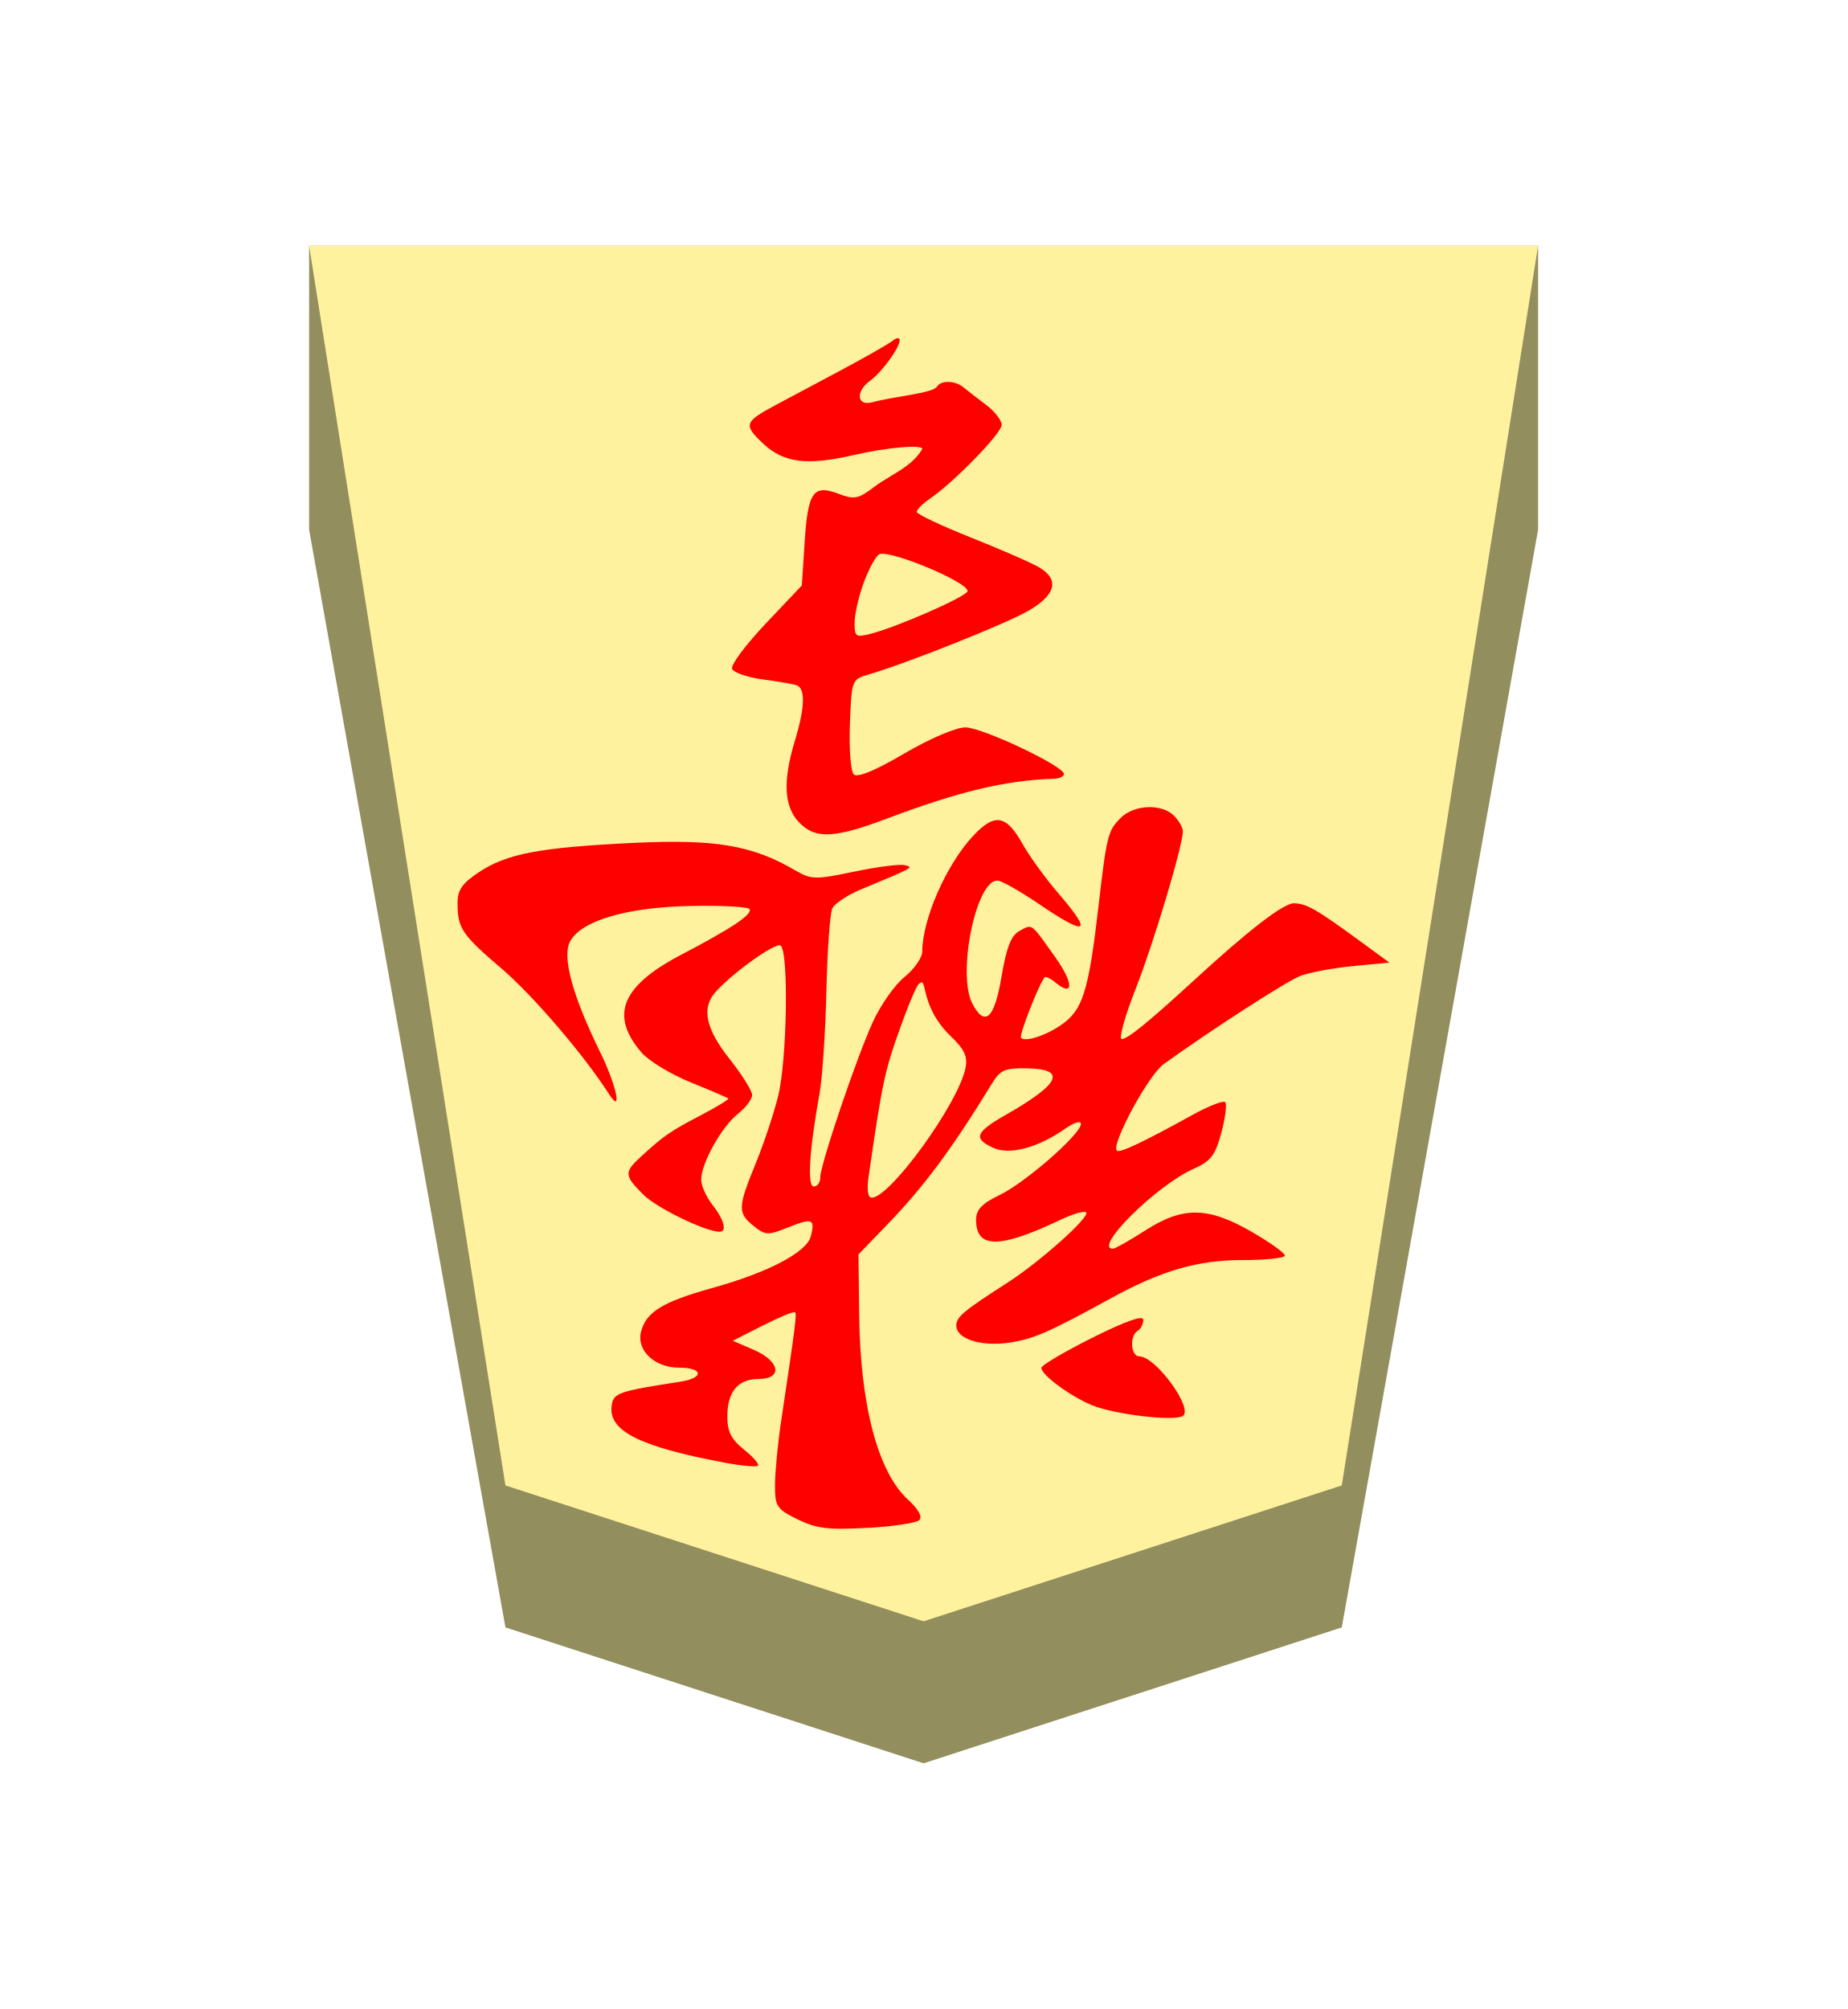
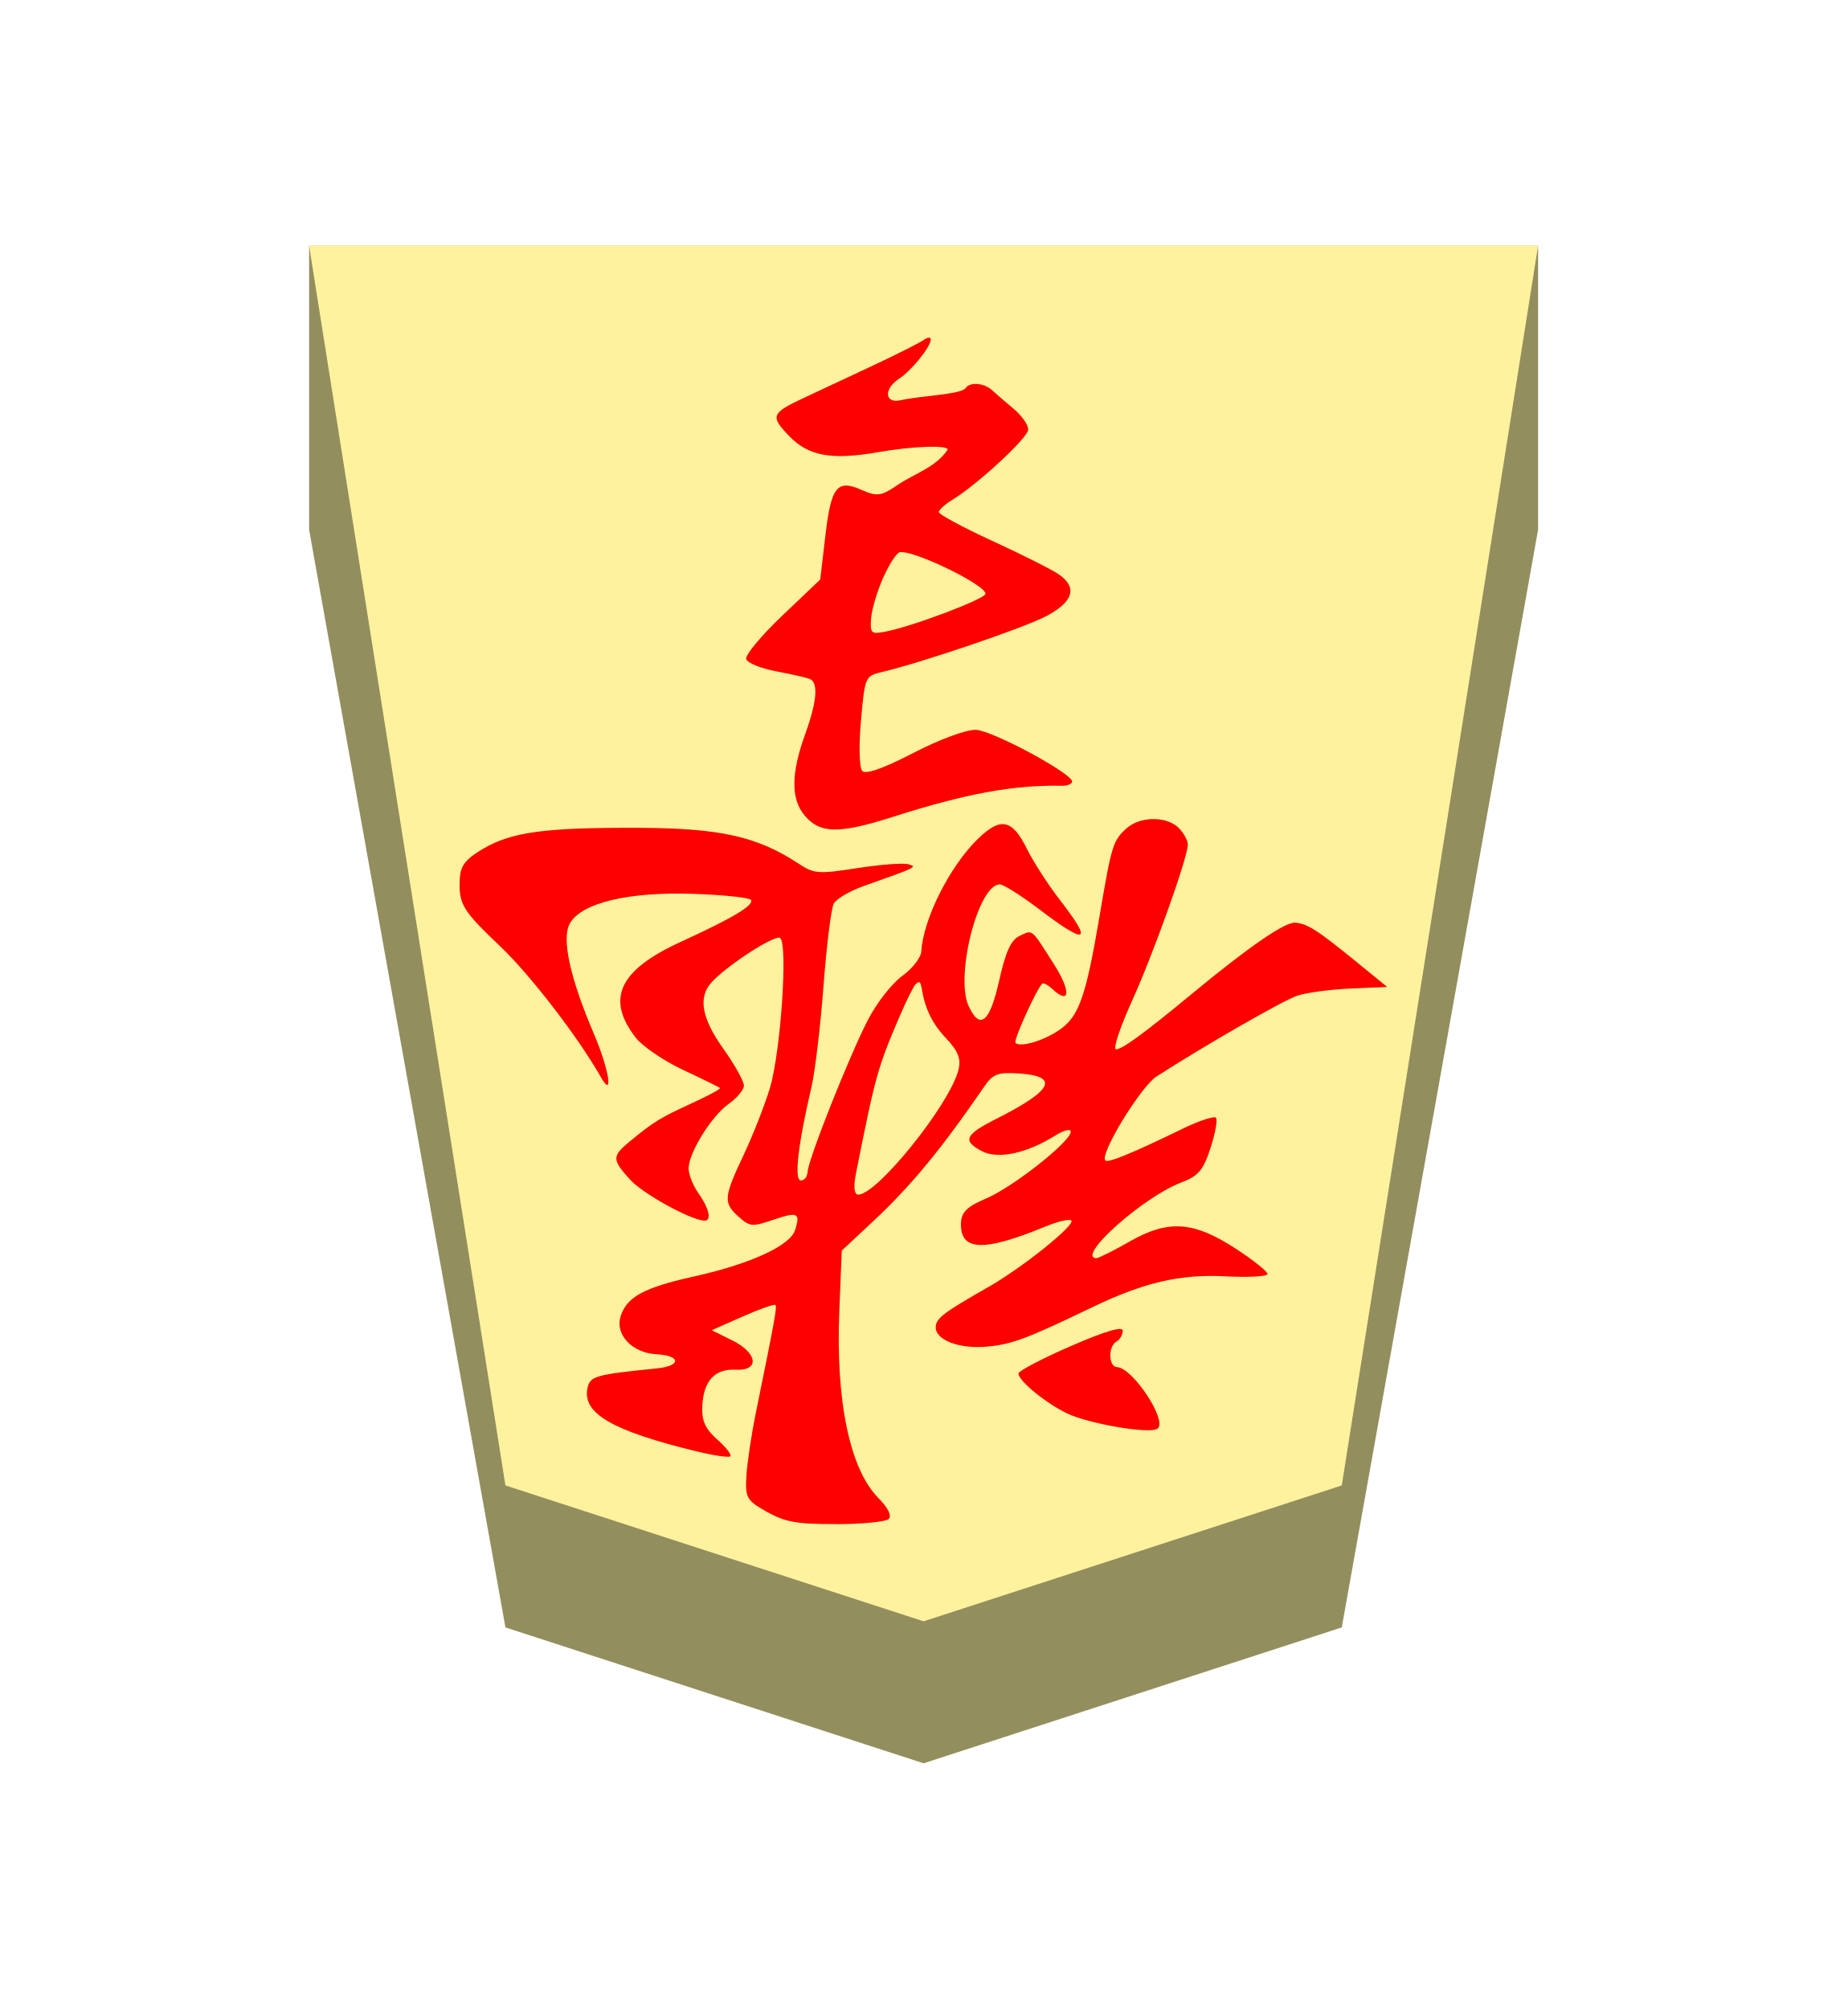
<svg xmlns="http://www.w3.org/2000/svg" viewBox="-1.542 -1.677 41.634 45.274" version="1.1" id="svg1" xml:space="preserve">
  <defs id="defs1" />
  <g id="layer1" transform="rotate(180,62.1375,101.93)">
    <path style="fill:#938e5e;fill-opacity:1;fill-rule:evenodd;stroke:none;stroke-width:0.982;stroke-linecap:round;stroke-linejoin:round;stroke-dasharray:none;stroke-opacity:1;paint-order:stroke fill markers" d="m 118.85,200 v -6.4 L 114.425,168.862 105,165.8 95.575,168.862 91.15,193.6 l 2e-6,6.4 z" id="path12" />
    <path style="display:inline;fill:#fff29e;fill-opacity:1;fill-rule:evenodd;stroke:none;stroke-width:0.373;stroke-linecap:round;stroke-linejoin:round;paint-order:stroke fill markers" d="m 105,169 9.425,3.062 L 118.85,200 H 91.15 l 4.425,-27.938 z" id="path13" />
-     <path id="path7" style="fill:#ff0000;fill-opacity:1;stroke-width:0.483" d="m 106.276,171.104 c -0.581,0.032 -1.111,0.111 -1.178,0.176 -0.077,0.074 0.019,0.247 0.259,0.467 0.673,0.617 1.071,2.129 1.095,4.149 l 0.016,1.372 -0.648,0.671 c -0.831,0.86 -1.463,1.712 -2.366,3.188 -0.182,0.298 -0.293,0.345 -0.787,0.335 -0.901,-0.018 -0.751,-0.346 0.479,-1.048 0.69,-0.394 0.743,-0.534 0.281,-0.745 -0.369,-0.168 -1.006,0.003 -1.622,0.435 -0.195,0.137 -0.351,0.184 -0.351,0.105 0,-0.228 1.249,-1.321 1.83,-1.601 0.404,-0.195 0.533,-0.331 0.533,-0.561 0,-0.654 -0.526,-0.653 -1.906,0.003 -0.276,0.131 -0.534,0.205 -0.575,0.164 -0.096,-0.097 1.045,-1.116 1.778,-1.586 0.987,-0.634 1.149,-0.77 1.149,-0.964 0,-0.3 -0.557,-0.479 -1.194,-0.384 -0.548,0.082 -0.885,0.229 -2.291,1 -1.137,0.624 -1.954,0.861 -2.968,0.861 -0.524,0 -0.953,0.045 -0.953,0.101 0,0.055 0.33,0.293 0.734,0.527 0.992,0.576 1.56,0.586 2.408,0.042 0.356,-0.228 0.685,-0.415 0.732,-0.415 0.462,0 -0.98,1.43 -1.817,1.801 -0.388,0.172 -0.488,0.303 -0.625,0.815 -0.09,0.336 -0.129,0.645 -0.086,0.687 0.042,0.042 0.374,-0.087 0.738,-0.288 1.133,-0.625 1.642,-0.865 1.703,-0.804 0.136,0.136 -0.711,1.702 -1.054,1.949 -1.061,0.764 -2.748,1.854 -3.069,1.983 -0.201,0.081 -0.738,0.182 -1.192,0.226 l -0.827,0.079 0.698,0.511 c 0.946,0.692 1.171,0.82 1.453,0.826 0.232,0.004 1.019,-0.602 2.248,-1.732 1.025,-0.942 1.5,-1.328 1.633,-1.328 0.072,0 -0.067,0.503 -0.308,1.117 -0.414,1.055 -1.069,3.239 -1.069,3.566 -4.8e-5,0.083 0.09,0.241 0.201,0.351 0.278,0.278 0.898,0.251 1.201,-0.051 0.287,-0.287 0.315,-0.401 0.498,-1.983 0.206,-1.781 0.337,-2.259 0.712,-2.581 0.332,-0.286 0.919,-0.507 1.035,-0.391 0.051,0.051 -0.405,1.218 -0.532,1.362 -0.024,0.028 -0.13,-0.021 -0.234,-0.108 -0.422,-0.35 -0.428,-0.032 -0.011,0.555 0.568,0.798 0.514,0.759 0.811,0.6 0.189,-0.101 0.293,-0.366 0.406,-1.032 0.16,-0.947 0.37,-1.143 0.654,-0.612 0.353,0.659 -0.075,2.781 -0.561,2.78 -0.086,-1.7e-4 -0.495,-0.23 -0.909,-0.511 -1.125,-0.764 -1.257,-0.697 -0.456,0.233 0.284,0.33 0.644,0.828 0.801,1.108 0.368,0.655 0.629,0.695 1.117,0.169 0.6,-0.647 1.136,-1.868 1.14,-2.597 9.6e-4,-0.141 0.18,-0.4 0.399,-0.575 0.219,-0.175 0.542,-0.634 0.717,-1.02 0.378,-0.832 1.184,-3.217 1.184,-3.503 0,-0.11 0.065,-0.2 0.145,-0.2 0.152,0 0.101,0.817 -0.131,2.107 -0.063,0.351 -0.132,1.386 -0.153,2.299 -0.021,0.913 -0.081,1.75 -0.133,1.861 -0.052,0.11 -0.343,0.303 -0.646,0.429 -1.201,0.498 -1.199,0.497 -0.984,0.547 0.112,0.026 0.626,-0.04 1.142,-0.148 0.876,-0.183 0.963,-0.18 1.328,0.033 0.964,0.563 1.801,0.704 3.637,0.616 2.112,-0.102 2.856,-0.242 3.486,-0.659 0.375,-0.248 0.483,-0.403 0.483,-0.691 0,-0.576 -0.093,-0.715 -0.988,-1.479 -0.709,-0.606 -1.859,-1.947 -2.421,-2.825 -0.317,-0.495 -0.175,0.185 0.196,0.94 0.623,1.269 0.862,2.147 0.677,2.493 -0.252,0.471 -1.284,0.773 -2.736,0.8 -0.687,0.013 -1.276,-0.019 -1.308,-0.07 -0.073,-0.118 0.392,-0.429 1.536,-1.028 1.35,-0.706 1.619,-1.366 0.9,-2.203 -0.163,-0.19 -0.662,-0.493 -1.109,-0.674 -0.447,-0.181 -0.829,-0.345 -0.85,-0.364 -0.02,-0.019 0.259,-0.19 0.622,-0.379 0.687,-0.359 0.835,-0.462 1.343,-0.927 0.389,-0.357 0.385,-0.428 -0.048,-0.86 -0.3,-0.3 -1.403,-0.837 -1.72,-0.837 -0.173,-1.9e-4 -0.101,0.273 0.16,0.604 0.14,0.179 0.255,0.434 0.255,0.568 0,0.368 -0.462,1.198 -0.827,1.484 -0.178,0.14 -0.322,0.332 -0.321,0.427 9.7e-4,0.095 0.23,0.46 0.509,0.812 0.52,0.654 0.63,1.12 0.347,1.469 -0.326,0.402 -1.373,1.162 -1.496,1.086 -0.187,-0.115 -0.15,-2.556 0.051,-3.384 0.094,-0.386 0.322,-1.071 0.506,-1.522 0.409,-0.998 0.413,-1.12 0.05,-1.413 -0.263,-0.213 -0.322,-0.216 -0.771,-0.036 -0.557,0.223 -0.622,0.198 -0.518,-0.2 0.093,-0.358 0.968,-0.816 2.219,-1.163 1.119,-0.31 1.495,-0.542 1.607,-0.988 0.105,-0.418 -0.307,-0.807 -0.854,-0.807 -0.553,0 -0.574,-0.233 -0.029,-0.317 1.401,-0.217 1.503,-0.253 1.544,-0.537 0.081,-0.569 -0.615,-0.922 -2.53,-1.284 -0.386,-0.073 -0.731,-0.105 -0.766,-0.072 -0.035,0.034 0.106,0.197 0.313,0.363 0.287,0.229 0.377,0.407 0.377,0.743 0,0.562 -0.239,0.849 -0.705,0.849 -0.55,0 -0.485,0.4 0.107,0.656 l 0.475,0.205 -0.679,0.344 c -0.373,0.189 -0.699,0.324 -0.724,0.299 -0.043,-0.043 -0.008,-0.314 0.314,-2.462 0.074,-0.492 0.135,-1.132 0.137,-1.423 0.002,-0.491 -0.034,-0.548 -0.506,-0.781 -0.421,-0.208 -0.691,-0.242 -1.564,-0.193 z m -6.203,2.52 c -0.425,-0.051 -0.813,-0.06 -0.913,0.002 -0.255,0.157 0.607,1.344 0.976,1.344 0.196,0 0.227,0.459 0.04,0.575 -0.07,0.043 -0.128,0.155 -0.128,0.249 0,0.111 0.395,-0.027 1.149,-0.404 0.632,-0.316 1.149,-0.621 1.149,-0.679 0,-0.158 -0.644,-0.634 -1.138,-0.84 -0.248,-0.104 -0.71,-0.196 -1.135,-0.247 z m 6.096,4.922 c 0.088,0 0.114,0.176 0.07,0.479 -0.324,2.228 -0.36,2.391 -0.795,3.576 -0.135,0.369 -0.283,0.707 -0.327,0.752 -0.231,0.231 0.012,-0.46 -0.736,-1.175 -0.301,-0.287 -0.377,-0.453 -0.326,-0.708 0.158,-0.795 1.698,-2.924 2.114,-2.924 z m 0.961,8.19 c -0.302,0.012 -0.709,0.129 -1.308,0.355 -1.618,0.611 -2.669,0.861 -3.763,0.897 -0.123,0.004 -0.223,0.052 -0.223,0.106 0,0.179 1.845,1.051 2.223,1.051 0.212,-5e-5 0.806,-0.255 1.381,-0.592 0.658,-0.386 1.053,-0.548 1.134,-0.467 0.069,0.069 0.108,0.578 0.087,1.132 -0.037,0.996 -0.042,1.008 -0.421,1.119 -0.877,0.257 -3.103,1.145 -3.607,1.439 -0.61,0.355 -0.699,0.69 -0.255,0.965 0.158,0.098 0.848,0.401 1.532,0.673 0.685,0.272 1.245,0.537 1.245,0.588 0,0.051 -0.129,0.181 -0.287,0.289 -0.546,0.372 -1.628,1.482 -1.628,1.67 0,0.104 0.158,0.307 0.351,0.452 0.193,0.145 0.421,0.321 0.506,0.392 0.189,0.158 0.509,0.168 0.601,0.019 0.092,-0.15 0.996,-0.224 1.448,-0.35 0.359,-0.101 0.399,0.237 0.057,0.485 -0.263,0.191 -0.664,0.742 -0.664,0.913 v 2.6e-4 c 0,0.063 0.072,0.057 0.16,-0.015 0.088,-0.071 0.619,-0.374 1.181,-0.673 0.562,-0.299 1.219,-0.65 1.461,-0.779 0.703,-0.376 0.725,-0.445 0.27,-0.87 -0.459,-0.429 -0.987,-0.495 -2.032,-0.254 -0.752,0.173 -1.55,0.244 -1.55,0.137 0.237,-0.405 0.706,-0.573 1.071,-0.844 0.372,-0.284 0.458,-0.301 0.82,-0.164 0.569,0.215 0.689,0.041 0.762,-1.105 l 0.062,-0.961 0.816,-0.862 c 0.449,-0.474 0.789,-0.931 0.757,-1.016 -0.033,-0.085 -0.335,-0.191 -0.673,-0.237 -0.338,-0.045 -0.686,-0.105 -0.774,-0.132 -0.211,-0.067 -0.2,-0.492 0.033,-1.26 0.271,-0.894 0.244,-1.47 -0.087,-1.823 -0.184,-0.196 -0.383,-0.29 -0.685,-0.279 z m -0.625,4.495 c 0.046,0.037 0.052,0.127 0.049,0.295 -0.004,0.201 -0.104,0.619 -0.223,0.929 -0.119,0.31 -0.274,0.579 -0.344,0.597 -0.295,0.075 -1.979,-0.634 -1.979,-0.834 0,-0.116 1.592,-0.816 2.203,-0.969 0.161,-0.04 0.249,-0.055 0.296,-0.018 z" />
+     <g transform="rotate(3 105.000 184.500)">
+       <path id="path7" style="fill:#ff0000;fill-opacity:1;stroke-width:0.483" d="m 106.276,171.104 c -0.581,0.032 -1.111,0.111 -1.178,0.176 -0.077,0.074 0.019,0.247 0.259,0.467 0.673,0.617 1.071,2.129 1.095,4.149 l 0.016,1.372 -0.648,0.671 c -0.831,0.86 -1.463,1.712 -2.366,3.188 -0.182,0.298 -0.293,0.345 -0.787,0.335 -0.901,-0.018 -0.751,-0.346 0.479,-1.048 0.69,-0.394 0.743,-0.534 0.281,-0.745 -0.369,-0.168 -1.006,0.003 -1.622,0.435 -0.195,0.137 -0.351,0.184 -0.351,0.105 0,-0.228 1.249,-1.321 1.83,-1.601 0.404,-0.195 0.533,-0.331 0.533,-0.561 0,-0.654 -0.526,-0.653 -1.906,0.003 -0.276,0.131 -0.534,0.205 -0.575,0.164 -0.096,-0.097 1.045,-1.116 1.778,-1.586 0.987,-0.634 1.149,-0.77 1.149,-0.964 0,-0.3 -0.557,-0.479 -1.194,-0.384 -0.548,0.082 -0.885,0.229 -2.291,1 -1.137,0.624 -1.954,0.861 -2.968,0.861 -0.524,0 -0.953,0.045 -0.953,0.101 0,0.055 0.33,0.293 0.734,0.527 0.992,0.576 1.56,0.586 2.408,0.042 0.356,-0.228 0.685,-0.415 0.732,-0.415 0.462,0 -0.98,1.43 -1.817,1.801 -0.388,0.172 -0.488,0.303 -0.625,0.815 -0.09,0.336 -0.129,0.645 -0.086,0.687 0.042,0.042 0.374,-0.087 0.738,-0.288 1.133,-0.625 1.642,-0.865 1.703,-0.804 0.136,0.136 -0.711,1.702 -1.054,1.949 -1.061,0.764 -2.748,1.854 -3.069,1.983 -0.201,0.081 -0.738,0.182 -1.192,0.226 l -0.827,0.079 0.698,0.511 c 0.946,0.692 1.171,0.82 1.453,0.826 0.232,0.004 1.019,-0.602 2.248,-1.732 1.025,-0.942 1.5,-1.328 1.633,-1.328 0.072,0 -0.067,0.503 -0.308,1.117 -0.414,1.055 -1.069,3.239 -1.069,3.566 -4.8e-5,0.083 0.09,0.241 0.201,0.351 0.278,0.278 0.898,0.251 1.201,-0.051 0.287,-0.287 0.315,-0.401 0.498,-1.983 0.206,-1.781 0.337,-2.259 0.712,-2.581 0.332,-0.286 0.919,-0.507 1.035,-0.391 0.051,0.051 -0.405,1.218 -0.532,1.362 -0.024,0.028 -0.13,-0.021 -0.234,-0.108 -0.422,-0.35 -0.428,-0.032 -0.011,0.555 0.568,0.798 0.514,0.759 0.811,0.6 0.189,-0.101 0.293,-0.366 0.406,-1.032 0.16,-0.947 0.37,-1.143 0.654,-0.612 0.353,0.659 -0.075,2.781 -0.561,2.78 -0.086,-1.7e-4 -0.495,-0.23 -0.909,-0.511 -1.125,-0.764 -1.257,-0.697 -0.456,0.233 0.284,0.33 0.644,0.828 0.801,1.108 0.368,0.655 0.629,0.695 1.117,0.169 0.6,-0.647 1.136,-1.868 1.14,-2.597 9.6e-4,-0.141 0.18,-0.4 0.399,-0.575 0.219,-0.175 0.542,-0.634 0.717,-1.02 0.378,-0.832 1.184,-3.217 1.184,-3.503 0,-0.11 0.065,-0.2 0.145,-0.2 0.152,0 0.101,0.817 -0.131,2.107 -0.063,0.351 -0.132,1.386 -0.153,2.299 -0.021,0.913 -0.081,1.75 -0.133,1.861 -0.052,0.11 -0.343,0.303 -0.646,0.429 -1.201,0.498 -1.199,0.497 -0.984,0.547 0.112,0.026 0.626,-0.04 1.142,-0.148 0.876,-0.183 0.963,-0.18 1.328,0.033 0.964,0.563 1.801,0.704 3.637,0.616 2.112,-0.102 2.856,-0.242 3.486,-0.659 0.375,-0.248 0.483,-0.403 0.483,-0.691 0,-0.576 -0.093,-0.715 -0.988,-1.479 -0.709,-0.606 -1.859,-1.947 -2.421,-2.825 -0.317,-0.495 -0.175,0.185 0.196,0.94 0.623,1.269 0.862,2.147 0.677,2.493 -0.252,0.471 -1.284,0.773 -2.736,0.8 -0.687,0.013 -1.276,-0.019 -1.308,-0.07 -0.073,-0.118 0.392,-0.429 1.536,-1.028 1.35,-0.706 1.619,-1.366 0.9,-2.203 -0.163,-0.19 -0.662,-0.493 -1.109,-0.674 -0.447,-0.181 -0.829,-0.345 -0.85,-0.364 -0.02,-0.019 0.259,-0.19 0.622,-0.379 0.687,-0.359 0.835,-0.462 1.343,-0.927 0.389,-0.357 0.385,-0.428 -0.048,-0.86 -0.3,-0.3 -1.403,-0.837 -1.72,-0.837 -0.173,-1.9e-4 -0.101,0.273 0.16,0.604 0.14,0.179 0.255,0.434 0.255,0.568 0,0.368 -0.462,1.198 -0.827,1.484 -0.178,0.14 -0.322,0.332 -0.321,0.427 9.7e-4,0.095 0.23,0.46 0.509,0.812 0.52,0.654 0.63,1.12 0.347,1.469 -0.326,0.402 -1.373,1.162 -1.496,1.086 -0.187,-0.115 -0.15,-2.556 0.051,-3.384 0.094,-0.386 0.322,-1.071 0.506,-1.522 0.409,-0.998 0.413,-1.12 0.05,-1.413 -0.263,-0.213 -0.322,-0.216 -0.771,-0.036 -0.557,0.223 -0.622,0.198 -0.518,-0.2 0.093,-0.358 0.968,-0.816 2.219,-1.163 1.119,-0.31 1.495,-0.542 1.607,-0.988 0.105,-0.418 -0.307,-0.807 -0.854,-0.807 -0.553,0 -0.574,-0.233 -0.029,-0.317 1.401,-0.217 1.503,-0.253 1.544,-0.537 0.081,-0.569 -0.615,-0.922 -2.53,-1.284 -0.386,-0.073 -0.731,-0.105 -0.766,-0.072 -0.035,0.034 0.106,0.197 0.313,0.363 0.287,0.229 0.377,0.407 0.377,0.743 0,0.562 -0.239,0.849 -0.705,0.849 -0.55,0 -0.485,0.4 0.107,0.656 l 0.475,0.205 -0.679,0.344 c -0.373,0.189 -0.699,0.324 -0.724,0.299 -0.043,-0.043 -0.008,-0.314 0.314,-2.462 0.074,-0.492 0.135,-1.132 0.137,-1.423 0.002,-0.491 -0.034,-0.548 -0.506,-0.781 -0.421,-0.208 -0.691,-0.242 -1.564,-0.193 z m -6.203,2.52 c -0.425,-0.051 -0.813,-0.06 -0.913,0.002 -0.255,0.157 0.607,1.344 0.976,1.344 0.196,0 0.227,0.459 0.04,0.575 -0.07,0.043 -0.128,0.155 -0.128,0.249 0,0.111 0.395,-0.027 1.149,-0.404 0.632,-0.316 1.149,-0.621 1.149,-0.679 0,-0.158 -0.644,-0.634 -1.138,-0.84 -0.248,-0.104 -0.71,-0.196 -1.135,-0.247 z m 6.096,4.922 c 0.088,0 0.114,0.176 0.07,0.479 -0.324,2.228 -0.36,2.391 -0.795,3.576 -0.135,0.369 -0.283,0.707 -0.327,0.752 -0.231,0.231 0.012,-0.46 -0.736,-1.175 -0.301,-0.287 -0.377,-0.453 -0.326,-0.708 0.158,-0.795 1.698,-2.924 2.114,-2.924 z m 0.961,8.19 c -0.302,0.012 -0.709,0.129 -1.308,0.355 -1.618,0.611 -2.669,0.861 -3.763,0.897 -0.123,0.004 -0.223,0.052 -0.223,0.106 0,0.179 1.845,1.051 2.223,1.051 0.212,-5e-5 0.806,-0.255 1.381,-0.592 0.658,-0.386 1.053,-0.548 1.134,-0.467 0.069,0.069 0.108,0.578 0.087,1.132 -0.037,0.996 -0.042,1.008 -0.421,1.119 -0.877,0.257 -3.103,1.145 -3.607,1.439 -0.61,0.355 -0.699,0.69 -0.255,0.965 0.158,0.098 0.848,0.401 1.532,0.673 0.685,0.272 1.245,0.537 1.245,0.588 0,0.051 -0.129,0.181 -0.287,0.289 -0.546,0.372 -1.628,1.482 -1.628,1.67 0,0.104 0.158,0.307 0.351,0.452 0.193,0.145 0.421,0.321 0.506,0.392 0.189,0.158 0.509,0.168 0.601,0.019 0.092,-0.15 0.996,-0.224 1.448,-0.35 0.359,-0.101 0.399,0.237 0.057,0.485 -0.263,0.191 -0.664,0.742 -0.664,0.913 v 2.6e-4 c 0,0.063 0.072,0.057 0.16,-0.015 0.088,-0.071 0.619,-0.374 1.181,-0.673 0.562,-0.299 1.219,-0.65 1.461,-0.779 0.703,-0.376 0.725,-0.445 0.27,-0.87 -0.459,-0.429 -0.987,-0.495 -2.032,-0.254 -0.752,0.173 -1.55,0.244 -1.55,0.137 0.237,-0.405 0.706,-0.573 1.071,-0.844 0.372,-0.284 0.458,-0.301 0.82,-0.164 0.569,0.215 0.689,0.041 0.762,-1.105 l 0.062,-0.961 0.816,-0.862 c 0.449,-0.474 0.789,-0.931 0.757,-1.016 -0.033,-0.085 -0.335,-0.191 -0.673,-0.237 -0.338,-0.045 -0.686,-0.105 -0.774,-0.132 -0.211,-0.067 -0.2,-0.492 0.033,-1.26 0.271,-0.894 0.244,-1.47 -0.087,-1.823 -0.184,-0.196 -0.383,-0.29 -0.685,-0.279 z m -0.625,4.495 c 0.046,0.037 0.052,0.127 0.049,0.295 -0.004,0.201 -0.104,0.619 -0.223,0.929 -0.119,0.31 -0.274,0.579 -0.344,0.597 -0.295,0.075 -1.979,-0.634 -1.979,-0.834 0,-0.116 1.592,-0.816 2.203,-0.969 0.161,-0.04 0.249,-0.055 0.296,-0.018 z" />
+     </g>
  </g>
</svg>
